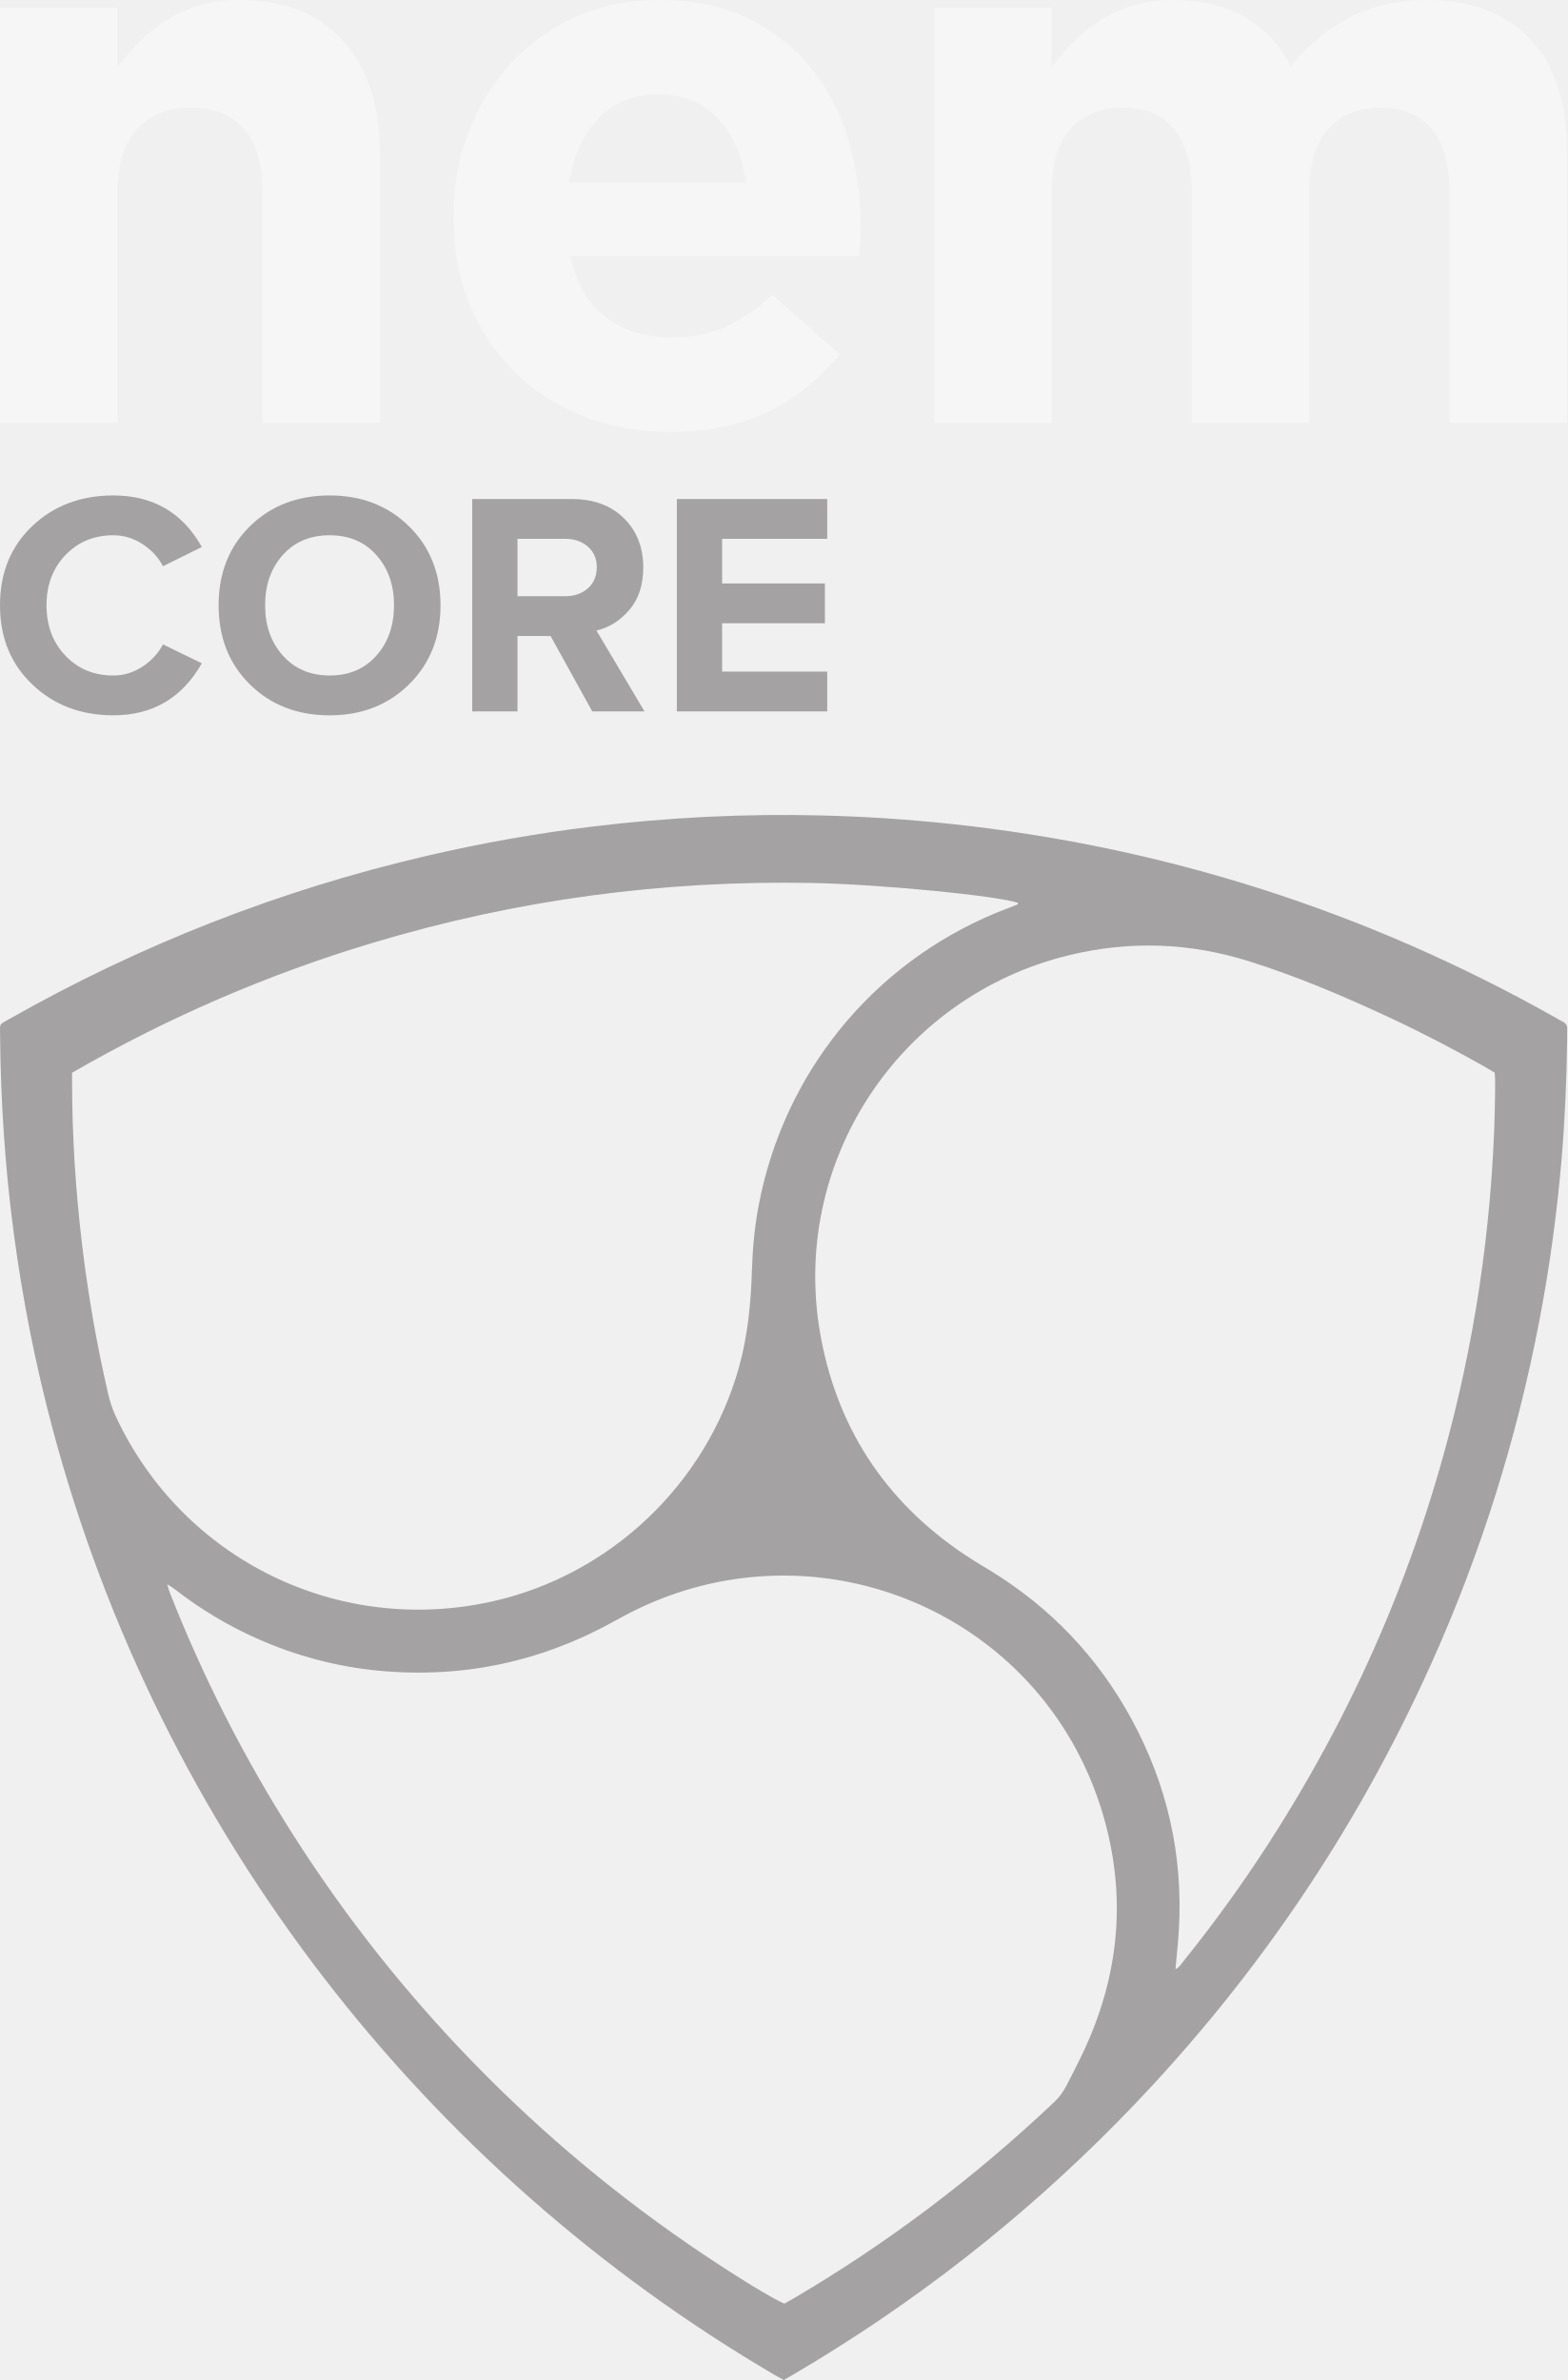
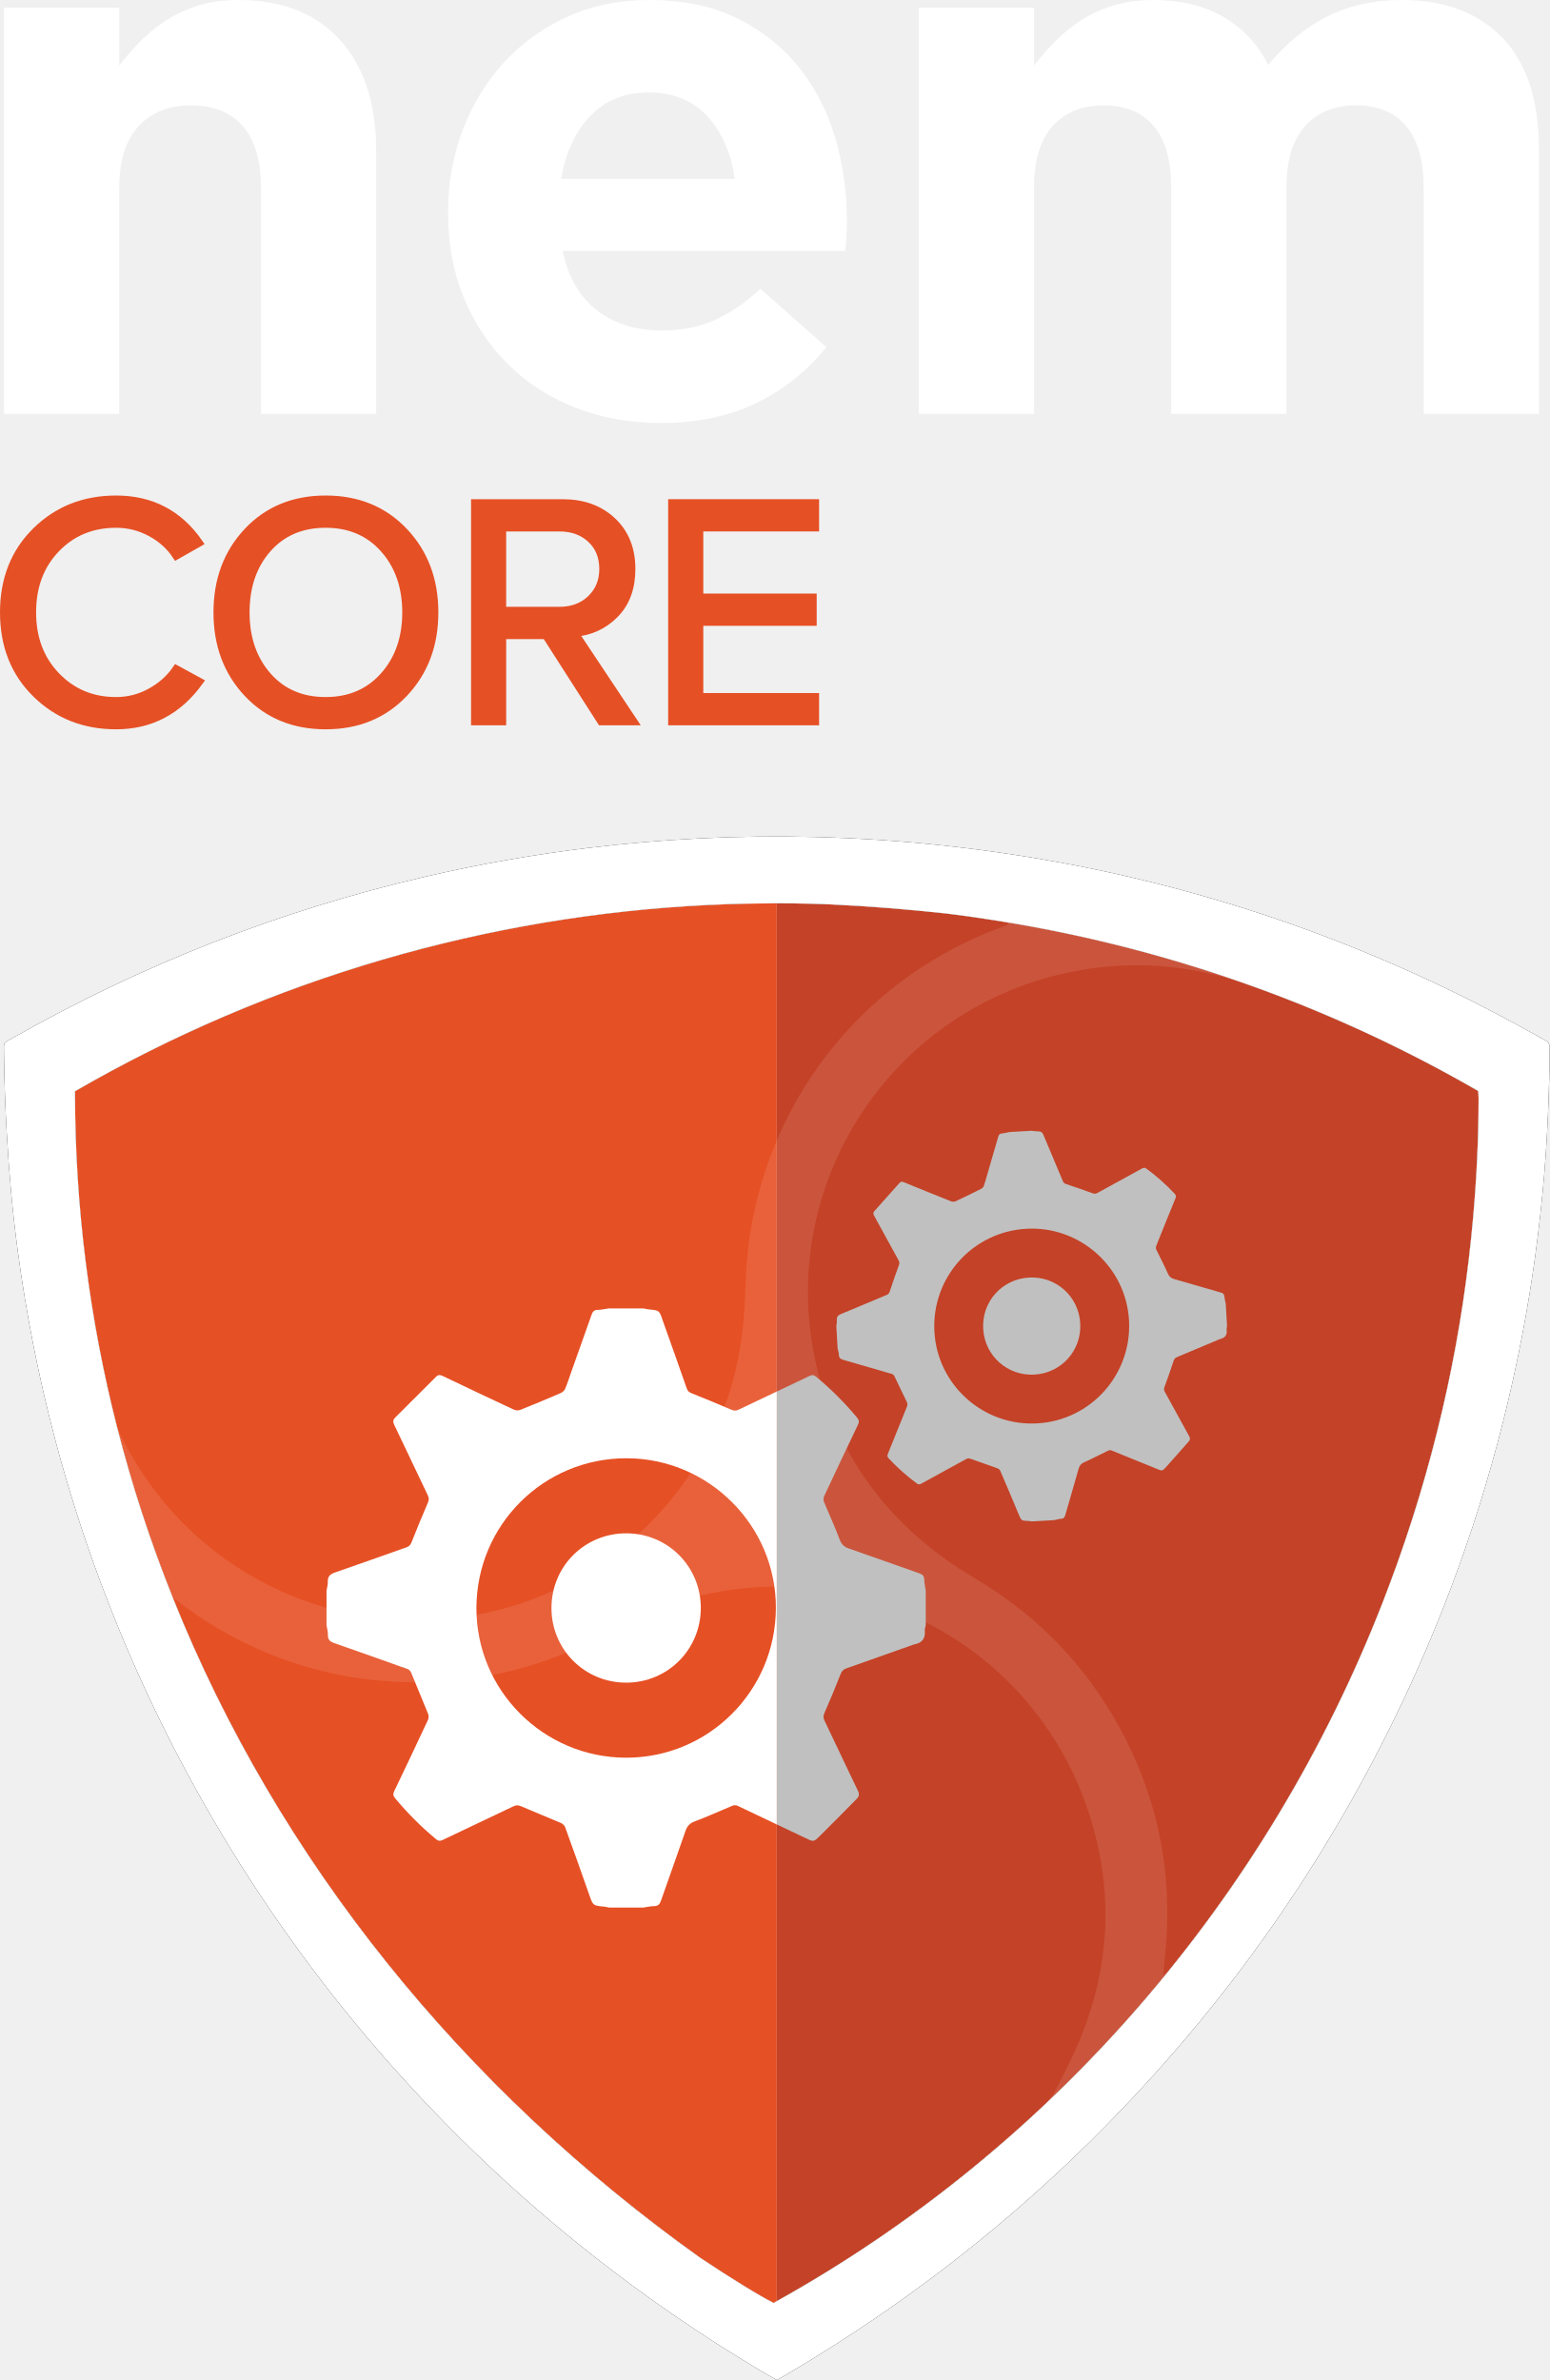
- <svg xmlns="http://www.w3.org/2000/svg" version="1.1" id="Layer_1" x="0px" y="0px" width="196.858px" height="298.961px" viewBox="26.362 0.181 196.858 298.961" enable-background="new 26.362 0.181 196.858 298.961" xml:space="preserve">
+ <svg xmlns="http://www.w3.org/2000/svg" xmlns:xlink="http://www.w3.org/1999/xlink" version="1.1" id="Layer_1" x="0px" y="0px" width="194.128px" height="298.174px" viewBox="0 0 194.128 298.174" enable-background="new 0 0 194.128 298.174" xml:space="preserve">
  <g>
-     <g>
-       <path fill="#A4A2A2" d="M26.362,76.216c0-4.072,1.351-7.391,4.053-9.954s6.097-3.845,10.186-3.845    c4.987,0,8.691,2.158,11.113,6.473l-4.883,2.416c-0.586-1.126-1.445-2.056-2.578-2.789c-1.133-0.732-2.351-1.1-3.652-1.1    c-2.422,0-4.427,0.828-6.016,2.484c-1.589,1.656-2.383,3.762-2.383,6.314c0,2.552,0.791,4.661,2.373,6.324s3.59,2.494,6.025,2.494    c1.302,0,2.52-0.37,3.652-1.109c1.133-0.74,1.992-1.673,2.578-2.799l4.883,2.376c-2.474,4.355-6.179,6.532-11.113,6.532    c-4.076,0-7.468-1.29-10.176-3.87C27.716,83.584,26.362,80.269,26.362,76.216z" />
-       <path fill="#A4A2A2" d="M57.758,86.159c-2.624-2.583-3.936-5.897-3.936-9.943s1.312-7.356,3.936-9.934    c2.624-2.577,5.96-3.865,10.01-3.865c4.023,0,7.35,1.295,9.98,3.885c2.63,2.59,3.945,5.896,3.945,9.914    c0,4.019-1.315,7.327-3.945,9.924c-2.63,2.597-5.957,3.895-9.98,3.895C63.718,90.034,60.382,88.743,57.758,86.159z M61.88,69.901    c-1.478,1.656-2.217,3.762-2.217,6.314c0,2.552,0.745,4.661,2.236,6.324c1.491,1.663,3.45,2.494,5.879,2.494    c2.428,0,4.381-0.831,5.859-2.494s2.217-3.771,2.217-6.324c0-2.553-0.739-4.658-2.217-6.314c-1.478-1.656-3.435-2.484-5.869-2.484    C65.32,67.417,63.357,68.245,61.88,69.901z" />
-       <path fill="#A4A2A2" d="M85.678,89.546v-26.68h12.48c2.747,0,4.935,0.801,6.562,2.402c1.627,1.602,2.441,3.665,2.441,6.191    c0,2.188-0.58,3.962-1.738,5.322c-1.159,1.36-2.539,2.229-4.141,2.607l6.035,10.156h-6.562l-5.234-9.473h-4.16v9.473h-5.683    V89.546z M91.362,75.073h5.996c1.146,0,2.093-0.329,2.842-0.986c0.749-0.657,1.123-1.546,1.123-2.666    c0-1.067-0.375-1.927-1.123-2.578c-0.749-0.651-1.696-0.977-2.842-0.977h-5.996V75.073z" />
-       <path fill="#A4A2A2" d="M111.382,89.546v-26.68h18.888v5h-13.204v5.605h12.911v5h-12.911v6.074h13.204v5L111.382,89.546    L111.382,89.546z" />
+     <path d="M193.576,130.346c-0.345-0.169-0.67-0.379-1.007-0.568c-23.245-13.076-48.122-21.049-74.648-23.877   c-5.292-0.564-10.597-0.907-15.913-1.04c-9.492-0.239-18.955,0.231-28.38,1.378c-6.849,0.833-13.636,2.036-20.359,3.599   c-18.212,4.233-35.437,10.983-51.693,20.212c-1.216,0.688-1.087,0.458-1.076,1.878c0.03,3.359,0.158,6.712,0.349,10.06   c0.276,4.879,0.708,9.748,1.358,14.602c1.085,8.107,2.666,16.115,4.772,24.016c12.51,46.932,42.153,86.576,81.581,112.211   c0.111,0.073,0.221,0.148,0.333,0.222c2.425,1.569,4.88,3.09,7.376,4.552c0.329,0.193,0.669,0.366,1.07,0.585   c0.588-0.343,1.089-0.629,1.585-0.922c1.932-1.142,3.836-2.317,5.721-3.519c12.308-7.844,23.61-16.979,33.894-27.416   c16.423-16.673,29.426-35.688,38.973-57.059c6.014-13.459,10.384-27.439,13.165-41.914c1.296-6.742,2.211-13.535,2.785-20.375   c0.139-1.654,0.244-3.309,0.335-4.966c0.172-3.113,0.275-6.23,0.32-9.35c0.008-0.463-0.011-0.926,0.011-1.388   C194.146,130.826,193.969,130.539,193.576,130.346 M184.546,152.428c-0.634,7.226-1.715,14.381-3.245,21.471   c-1.602,7.413-3.664,14.636-6.165,21.675c-0.072,0.196-0.14,0.396-0.21,0.591c-0.271,0.755-0.552,1.506-0.834,2.257   c-0.248,0.662-0.493,1.326-0.748,1.985c-0.016,0.038-0.03,0.076-0.045,0.114c-14.595,37.617-41.711,68.696-76.083,87.819   c-0.099,0.059-0.193,0.12-0.291,0.18c-0.007-0.004-0.016-0.009-0.021-0.012c-1.665-0.821-5.318-3.065-9.159-5.628   c-29.799-21.259-52.922-49.817-66.093-82.712c-2.789-6.961-5.137-14.114-7-21.436c-3.438-13.498-5.255-27.562-5.255-42.014   c24.544-14.201,51.769-21.984,79.253-23.334c0.161-0.008,0.325-0.015,0.487-0.022c1.128-0.053,2.255-0.092,3.384-0.122   c0.288-0.008,0.573-0.018,0.861-0.024c1.189-0.026,2.377-0.04,3.566-0.043c0.14,0,0.279-0.003,0.419-0.003   c1.382,0,2.765,0.017,4.146,0.049c0.009,0,0.019,0,0.026,0c0.82,0.021,1.639,0.058,2.458,0.088   c4.601,0.205,10.044,0.647,14.438,1.13c2.311,0.279,4.615,0.614,6.917,0.983c11.062,1.78,21.983,4.622,32.609,8.522   c9.339,3.429,18.446,7.678,27.212,12.746c0.019,0.32,0.05,0.641,0.05,0.963C185.22,142.588,184.978,147.512,184.546,152.428" />
+     <path fill="#E65025" d="M96.947,113.174c-1.189,0.002-2.377,0.016-3.566,0.043c-0.288,0.005-0.573,0.016-0.861,0.024   c-1.128,0.031-2.257,0.069-3.384,0.121c-0.163,0.008-0.325,0.016-0.487,0.023c-27.485,1.349-54.709,9.134-79.254,23.334   c0,14.452,1.819,28.516,5.256,42.015c1.865,7.321,4.212,14.474,7,21.435c13.172,32.895,36.296,61.453,66.093,82.712   c3.842,2.562,7.495,4.807,9.16,5.629c0.006,0.002,0.015,0.007,0.021,0.011c0.099-0.06,0.193-0.121,0.291-0.18   c0.032-0.018,0.062-0.036,0.092-0.053V113.171C97.188,113.172,97.068,113.174,96.947,113.174" />
+     <path fill="#C44227" d="M185.171,136.689c-8.765-5.067-17.872-9.316-27.212-12.746c-10.624-3.9-21.547-6.742-32.609-8.522   c-2.301-0.369-4.605-0.704-6.914-0.983c-4.396-0.482-9.839-0.925-14.439-1.13c-0.819-0.03-1.638-0.068-2.458-0.088   c-0.009,0-0.018,0-0.026,0c-1.382-0.032-2.764-0.049-4.147-0.049c-0.018,0-0.038,0-0.056,0v175.115   c34.328-19.126,61.407-50.182,75.989-87.766c0.017-0.038,0.031-0.076,0.046-0.114c0.255-0.659,0.5-1.323,0.747-1.985   c0.283-0.751,0.563-1.502,0.835-2.257c0.07-0.195,0.138-0.395,0.208-0.591c2.502-7.039,4.565-14.262,6.167-21.675   c1.531-7.09,2.609-14.245,3.245-21.471c0.433-4.916,0.673-9.84,0.676-14.775C185.222,137.33,185.19,137.01,185.171,136.689" />
+     <g opacity="0.1">
+       <g>
+         <defs>
+           <rect id="SVGID_1_" x="0.491" y="104.8" width="193.638" height="193.374" />
+         </defs>
+         <clipPath id="SVGID_2_">
+           <use xlink:href="#SVGID_1_" overflow="visible" />
+         </clipPath>
+         <path clip-path="url(#SVGID_2_)" fill="#FFFFFF" d="M97.338,298.174c-0.4-0.219-0.741-0.392-1.071-0.585     c-43.264-25.336-75.976-67.04-89.288-116.983c-2.107-7.901-3.688-15.909-4.772-24.017c-1.095-8.185-1.637-16.406-1.708-24.662     c-0.012-1.419-0.14-1.188,1.075-1.878c16.257-9.229,33.482-15.979,51.694-20.211c6.724-1.562,13.51-2.766,20.36-3.6     c9.424-1.145,18.888-1.616,28.379-1.378c5.316,0.134,10.621,0.476,15.913,1.041c26.525,2.828,51.403,10.8,74.649,23.878     c0.336,0.188,0.661,0.398,1.006,0.567c0.394,0.193,0.571,0.48,0.55,0.92c-0.021,0.461-0.002,0.923-0.01,1.387     c-0.068,4.779-0.258,9.553-0.656,14.316c-0.572,6.841-1.489,13.634-2.784,20.375c-2.782,14.476-7.151,28.456-13.166,41.915     c-9.546,21.37-22.549,40.386-38.973,57.059c-11.856,12.036-25.064,22.344-39.613,30.935     C98.426,297.545,97.926,297.831,97.338,298.174 M9.396,136.65c0,0.455,0,0.8,0,1.146c0.005,6.788,0.448,13.551,1.259,20.29     c0.732,6.086,1.79,12.116,3.161,18.091c0.241,1.054,0.567,2.061,1.031,3.047c8.295,17.654,27.515,27.042,46.574,22.728     c14.533-3.289,26.306-14.489,30.35-28.825c1.118-3.964,1.499-8.017,1.625-12.106c0.083-2.7,0.335-5.38,0.843-8.034     c3.1-16.241,13.962-29.659,29.173-36.025c0.853-0.356,1.723-0.671,2.581-1.013c0.12-0.049,0.317-0.064,0.259-0.288     c-2.389-0.852-16.745-2.283-25.354-2.454c-18.474-0.364-36.577,2.063-54.281,7.37C33.614,124.473,21.234,129.817,9.396,136.65      M145.722,247.413c0.508-0.24,0.706-0.631,0.961-0.947c3.725-4.624,7.205-9.429,10.431-14.415     c11.593-17.916,19.681-37.29,24.188-58.152c1.531-7.09,2.609-14.245,3.245-21.471c0.433-4.916,0.673-9.84,0.676-14.775     c0-0.341-0.034-0.68-0.054-1.018c-0.479-0.282-0.903-0.543-1.338-0.788c-3.794-2.14-7.654-4.151-11.602-5.992     c-5.692-2.656-11.465-5.113-17.465-6.995c-7.305-2.291-14.684-2.544-22.128-0.75c-21.188,5.109-34.729,25.849-30.718,47.264     c2.225,11.875,8.594,21.033,18.81,27.502c0.684,0.432,1.384,0.84,2.071,1.263c7.466,4.567,13.314,10.685,17.491,18.369     c4.396,8.08,6.372,16.728,5.863,25.922C146.064,244.042,145.877,245.649,145.722,247.413 M97.403,288.738     c0.379-0.214,0.815-0.452,1.243-0.704c11.645-6.849,22.336-14.961,32.144-24.245c0.626-0.592,1.109-1.277,1.497-2.037     c0.627-1.235,1.269-2.467,1.869-3.717c4.641-9.646,5.635-19.641,2.556-29.914c-5.984-19.973-25.241-31.434-44.524-29.024     c-5.509,0.688-10.665,2.442-15.473,5.144c-9.189,5.163-18.989,7.288-29.473,6.286c-5.145-0.491-10.075-1.806-14.805-3.882     c-3.724-1.635-7.182-3.714-10.392-6.21c-0.224-0.174-0.476-0.312-0.892-0.581c0.138,0.458,0.194,0.712,0.288,0.952     c4.119,10.507,9.222,20.516,15.286,30.033c6.546,10.275,14.082,19.766,22.598,28.479c8.515,8.712,17.833,16.46,27.949,23.249     C91.724,285.552,96.035,288.185,97.403,288.738" />
+       </g>
    </g>
-     <g>
-       <g>
-         <path fill="#F6F6F6" d="M26.362,1.154H41.14v7.449c0.842-1.109,1.766-2.171,2.771-3.183c1.004-1.011,2.122-1.908,3.354-2.692     c1.23-0.784,2.592-1.403,4.083-1.861c1.49-0.457,3.175-0.686,5.056-0.686c5.638,0,9.997,1.718,13.076,5.153     c3.078,3.436,4.618,8.167,4.618,14.194v33.736H59.321V24.267c0-3.491-0.778-6.127-2.333-7.904     c-1.556-1.778-3.76-2.668-6.611-2.668c-2.852,0-5.104,0.89-6.757,2.668c-1.652,1.777-2.479,4.413-2.479,7.904v28.998H26.362     V1.154z" />
-         <path fill="#F6F6F6" d="M110.542,54.431c-3.888,0-7.503-0.649-10.84-1.944c-3.339-1.296-6.222-3.143-8.653-5.542     c-2.431-2.397-4.327-5.233-5.688-8.507C84,35.166,83.32,31.52,83.32,27.501v-0.194c0-3.694,0.632-7.194,1.896-10.499     c1.264-3.306,3.029-6.189,5.299-8.653c2.268-2.463,4.974-4.407,8.118-5.833c3.143-1.425,6.626-2.139,10.451-2.139     c4.342,0,8.101,0.778,11.277,2.333c3.175,1.556,5.817,3.646,7.924,6.271c2.105,2.625,3.66,5.639,4.667,9.041     c1.004,3.403,1.507,6.952,1.507,10.646c0,0.583-0.018,1.2-0.049,1.847c-0.034,0.649-0.082,1.329-0.146,2.042H98     c0.712,3.37,2.187,5.915,4.423,7.632c2.236,1.718,5.007,2.576,8.313,2.576c2.462,0,4.667-0.42,6.611-1.264     c1.945-0.842,3.953-2.203,6.028-4.083l8.458,7.486c-2.464,3.047-5.444,5.429-8.944,7.146     C119.389,53.572,115.272,54.431,110.542,54.431z M120.07,23.126c-0.454-3.305-1.621-5.979-3.5-8.021     c-1.881-2.042-4.375-3.063-7.486-3.063s-5.624,1.006-7.535,3.014c-1.912,2.01-3.16,4.7-3.743,8.069L120.07,23.126L120.07,23.126z     " />
-         <path fill="#F6F6F6" d="M143.68,1.154h14.778v7.449c0.842-1.109,1.767-2.171,2.771-3.183c1.004-1.011,2.123-1.908,3.354-2.692     c1.229-0.784,2.608-1.403,4.132-1.861c1.521-0.457,3.225-0.686,5.104-0.686c3.436,0,6.4,0.718,8.896,2.154     c2.495,1.437,4.424,3.492,5.785,6.169c2.268-2.74,4.796-4.814,7.583-6.217c2.787-1.403,5.963-2.105,9.528-2.105     c5.508,0,9.818,1.621,12.93,4.861c3.111,3.242,4.667,8.006,4.667,14.292v33.93H208.43V24.267c0-3.491-0.746-6.127-2.236-7.904     c-1.491-1.778-3.631-2.668-6.416-2.668c-2.788,0-4.976,0.89-6.563,2.668c-1.589,1.777-2.382,4.413-2.382,7.904v28.998h-14.777     V24.267c0-3.491-0.746-6.127-2.236-7.904c-1.491-1.778-3.631-2.668-6.416-2.668c-2.788,0-4.976,0.89-6.563,2.668     c-1.589,1.777-2.382,4.413-2.382,7.904v28.998H143.68V1.154z" />
-       </g>
-       <path fill="#A4A2A2" d="M124.819,299.143c-0.407-0.223-0.753-0.399-1.087-0.595c-43.983-25.757-77.239-68.153-90.774-118.93    c-2.141-8.033-3.748-16.173-4.851-24.414c-1.113-8.322-1.663-16.68-1.735-25.072c-0.012-1.443-0.142-1.209,1.093-1.91    c16.527-9.382,34.039-16.245,52.553-20.547c6.835-1.588,13.734-2.812,20.698-3.659c9.582-1.165,19.201-1.644,28.851-1.402    c5.406,0.136,10.8,0.484,16.179,1.057c26.967,2.875,52.257,10.981,75.89,24.275c0.342,0.192,0.672,0.405,1.023,0.577    c0.4,0.196,0.58,0.487,0.56,0.934c-0.022,0.469-0.003,0.94-0.01,1.41c-0.071,4.859-0.263,9.712-0.668,14.555    c-0.582,6.953-1.515,13.861-2.831,20.713c-2.828,14.717-7.27,28.93-13.383,42.612c-9.706,21.726-22.926,41.058-39.622,58.008    c-12.054,12.236-25.481,22.716-40.272,31.448C125.926,298.503,125.417,298.794,124.819,299.143z M35.415,134.933    c0,0.462,0,0.813,0,1.163c0.005,6.902,0.456,13.778,1.281,20.628c0.745,6.186,1.819,12.316,3.213,18.391    c0.246,1.072,0.578,2.095,1.049,3.098c8.433,17.948,27.973,27.492,47.349,23.105c14.775-3.344,26.743-14.73,30.854-29.305    c1.137-4.029,1.524-8.148,1.652-12.307c0.084-2.746,0.342-5.471,0.858-8.17c3.152-16.51,14.195-30.152,29.659-36.623    c0.865-0.363,1.751-0.682,2.623-1.031c0.124-0.049,0.322-0.065,0.263-0.291c-2.429-0.866-17.024-2.322-25.776-2.494    c-18.781-0.37-37.186,2.098-55.185,7.493C60.036,122.553,47.45,127.985,35.415,134.933z M174.009,247.537    c0.517-0.243,0.718-0.641,0.978-0.961c3.787-4.703,7.324-9.586,10.604-14.655c11.784-18.214,20.007-37.91,24.589-59.121    c1.557-7.207,2.654-14.481,3.299-21.825c0.439-4.999,0.685-10.004,0.688-15.022c0-0.346-0.035-0.692-0.055-1.035    c-0.486-0.287-0.92-0.551-1.361-0.801c-3.855-2.176-7.779-4.22-11.793-6.092c-5.786-2.7-11.655-5.198-17.756-7.111    c-7.426-2.328-14.928-2.587-22.496-0.762c-21.541,5.194-35.307,26.278-31.229,48.049c2.26,12.071,8.736,21.384,19.123,27.959    c0.694,0.44,1.404,0.854,2.106,1.284c7.588,4.644,13.534,10.861,17.782,18.674c4.467,8.216,6.476,17.007,5.959,26.354    C174.357,244.109,174.167,245.743,174.009,247.537z M124.887,289.55c0.385-0.218,0.828-0.46,1.261-0.716    c11.838-6.962,22.707-15.209,32.679-24.648c0.636-0.602,1.128-1.299,1.521-2.072c0.639-1.256,1.291-2.508,1.901-3.778    c4.718-9.806,5.729-19.967,2.599-30.411c-6.084-20.305-25.662-31.957-45.265-29.507c-5.601,0.7-10.843,2.483-15.73,5.229    c-9.342,5.248-19.304,7.41-29.964,6.391c-5.23-0.5-10.242-1.836-15.05-3.947c-3.786-1.662-7.302-3.775-10.565-6.312    c-0.227-0.176-0.483-0.316-0.906-0.59c0.14,0.465,0.198,0.724,0.293,0.967c4.187,10.683,9.374,20.857,15.539,30.533    c6.655,10.445,14.316,20.095,22.973,28.951c8.657,8.857,18.13,16.734,28.414,23.635    C119.111,286.311,123.495,288.986,124.887,289.55z" />
-     </g>
+     <path fill="#FFFFFF" d="M193.576,130.346c-0.345-0.169-0.67-0.379-1.007-0.568c-23.245-13.076-48.122-21.049-74.648-23.877   c-5.292-0.564-10.597-0.907-15.913-1.04c-9.492-0.239-18.955,0.231-28.38,1.378c-6.849,0.833-13.636,2.036-20.359,3.599   c-18.212,4.233-35.437,10.983-51.693,20.212c-1.216,0.688-1.087,0.458-1.076,1.878c0.03,3.359,0.158,6.712,0.349,10.06   c0.276,4.879,0.708,9.748,1.358,14.602c1.085,8.107,2.666,16.115,4.772,24.016c12.51,46.932,42.153,86.576,81.581,112.211   c0.111,0.073,0.221,0.148,0.333,0.222c2.425,1.569,4.88,3.09,7.376,4.552c0.329,0.193,0.669,0.366,1.07,0.585   c0.588-0.343,1.089-0.629,1.585-0.922c1.932-1.142,3.836-2.317,5.721-3.519c12.308-7.844,23.61-16.979,33.894-27.416   c16.423-16.673,29.426-35.688,38.973-57.059c6.014-13.459,10.384-27.439,13.165-41.914c1.296-6.742,2.211-13.535,2.785-20.375   c0.139-1.654,0.244-3.309,0.335-4.966c0.172-3.113,0.275-6.23,0.32-9.35c0.008-0.463-0.011-0.926,0.011-1.388   C194.146,130.826,193.969,130.539,193.576,130.346 M184.546,152.428c-0.634,7.226-1.715,14.381-3.245,21.471   c-1.602,7.413-3.664,14.636-6.165,21.675c-0.072,0.196-0.14,0.396-0.21,0.591c-0.271,0.755-0.552,1.506-0.834,2.257   c-0.248,0.662-0.493,1.326-0.748,1.985c-0.016,0.038-0.03,0.076-0.045,0.114c-14.595,37.617-41.711,68.696-76.083,87.819   c-0.099,0.059-0.193,0.12-0.291,0.18c-0.007-0.004-0.016-0.009-0.021-0.012c-1.665-0.821-5.318-3.065-9.159-5.628   c-29.799-21.259-52.922-49.817-66.093-82.712c-2.789-6.961-5.137-14.114-7-21.436c-3.438-13.498-5.255-27.562-5.255-42.014   c24.544-14.201,51.769-21.984,79.253-23.334c0.161-0.008,0.325-0.015,0.487-0.022c1.128-0.053,2.255-0.092,3.384-0.122   c0.288-0.008,0.573-0.018,0.861-0.024c1.189-0.026,2.377-0.04,3.566-0.043c0.14,0,0.279-0.003,0.419-0.003   c1.382,0,2.765,0.017,4.146,0.049c0.009,0,0.019,0,0.026,0c0.82,0.021,1.639,0.058,2.458,0.088   c4.601,0.205,10.044,0.647,14.438,1.13c2.311,0.279,4.615,0.614,6.917,0.983c11.062,1.78,21.983,4.622,32.609,8.522   c9.339,3.429,18.446,7.678,27.212,12.746c0.019,0.32,0.05,0.641,0.05,0.963C185.22,142.588,184.978,147.512,184.546,152.428" />
+     <path fill="#C0C0C0" d="M115.191,197.121c-2.957-1.031-5.902-2.1-8.86-3.122c-0.592-0.205-0.914-0.507-1.143-1.121   c-0.598-1.604-1.325-3.158-1.974-4.745c-0.082-0.2-0.056-0.507,0.038-0.709c1.394-2.981,2.801-5.957,4.226-8.923   c0.175-0.363,0.141-0.595-0.114-0.902c-1.55-1.861-3.256-3.561-5.116-5.11c-0.294-0.241-0.511-0.26-0.849-0.099   c-1.361,0.652-2.725,1.299-4.09,1.946v54.236c1.196,0.568,2.397,1.129,3.591,1.705c0.975,0.468,1,0.523,1.751-0.211   c1.579-1.547,3.117-3.139,4.677-4.705c0.304-0.306,0.35-0.587,0.148-1.001c-1.412-2.928-2.789-5.874-4.193-8.805   c-0.163-0.339-0.156-0.592-0.003-0.944c0.703-1.604,1.379-3.224,2.015-4.857c0.154-0.396,0.356-0.606,0.746-0.741   c2.77-0.97,5.531-1.955,8.295-2.935c0.056-0.021,0.111-0.047,0.17-0.059c0.962-0.168,1.44-0.702,1.346-1.714   c-0.021-0.225,0.075-0.462,0.117-0.695v-4.315c-0.066-0.469-0.171-0.937-0.188-1.408   C115.765,197.459,115.587,197.26,115.191,197.121" />
+     <path fill="#FFFFFF" d="M92.537,176.604c-0.369,0.178-0.632,0.139-0.996-0.021c-1.607-0.701-3.232-1.362-4.86-2.011   c-0.32-0.126-0.524-0.26-0.645-0.607c-0.97-2.788-1.964-5.568-2.951-8.351c-0.02-0.056-0.043-0.111-0.062-0.168   c-0.423-1.284-0.423-1.281-1.787-1.404c-0.216-0.021-0.428-0.08-0.642-0.121h-4.316c-0.472,0.066-0.943,0.176-1.416,0.186   c-0.447,0.009-0.623,0.232-0.754,0.606c-0.86,2.445-1.732,4.888-2.601,7.33c-0.234,0.658-0.443,1.327-0.719,1.967   c-0.095,0.216-0.331,0.423-0.553,0.519c-1.683,0.727-3.372,1.436-5.074,2.112c-0.233,0.094-0.584,0.06-0.819-0.051   c-2.964-1.381-5.919-2.783-8.869-4.197c-0.332-0.158-0.575-0.183-0.85,0.093c-1.699,1.709-3.407,3.409-5.115,5.108   c-0.276,0.274-0.306,0.53-0.127,0.902c1.419,2.946,2.805,5.907,4.219,8.858c0.165,0.341,0.142,0.591-0.01,0.94   c-0.709,1.624-1.378,3.268-2.031,4.914c-0.129,0.325-0.279,0.518-0.618,0.638c-2.993,1.047-5.975,2.131-8.974,3.159   c-0.619,0.213-0.93,0.498-0.903,1.174c0.014,0.368-0.102,0.742-0.16,1.115v4.315c0.063,0.412,0.189,0.826,0.175,1.235   c-0.023,0.596,0.283,0.832,0.784,1.006c2.392,0.83,4.778,1.683,7.165,2.527c0.639,0.227,1.27,0.478,1.917,0.678   c0.346,0.105,0.489,0.312,0.618,0.635c0.674,1.683,1.395,3.346,2.067,5.029c0.087,0.219,0.081,0.548-0.02,0.762   c-1.391,2.982-2.8,5.956-4.224,8.922c-0.174,0.364-0.134,0.596,0.121,0.902c1.549,1.861,3.251,3.563,5.115,5.11   c0.293,0.245,0.519,0.252,0.852,0.091c2.95-1.412,5.91-2.802,8.859-4.214c0.34-0.163,0.593-0.151,0.944,0.002   c1.643,0.716,3.311,1.374,4.959,2.079c0.222,0.096,0.473,0.306,0.552,0.52c1.023,2.812,2.029,5.63,3.015,8.455   c0.483,1.385,0.46,1.39,1.893,1.521c0.196,0.018,0.387,0.075,0.582,0.114h4.316c0.453-0.063,0.904-0.175,1.357-0.18   c0.486-0.006,0.691-0.227,0.843-0.661c1.017-2.919,2.074-5.825,3.076-8.749c0.218-0.639,0.546-0.979,1.197-1.218   c1.588-0.587,3.125-1.305,4.69-1.951c0.175-0.07,0.438-0.084,0.605-0.006c1.652,0.777,3.298,1.566,4.946,2.352v-54.236   C95.716,175.09,94.124,175.842,92.537,176.604 M78.428,220.21c-10.354-0.015-18.767-8.434-18.746-18.755   c0.022-10.403,8.408-18.772,18.799-18.76c10.332,0.013,18.756,8.463,18.716,18.781C97.158,211.848,88.766,220.224,78.428,220.21" />
+     <path fill="#FFFFFF" d="M78.461,192.098c-5.209-0.009-9.364,4.124-9.378,9.332c-0.014,5.199,4.132,9.367,9.333,9.378   c5.208,0.009,9.36-4.126,9.375-9.334C87.806,196.267,83.665,192.106,78.461,192.098" />
+     <path fill="#C0C0C0" d="M153.713,166.13c-0.054-0.935-0.106-1.87-0.161-2.805c-0.061-0.303-0.146-0.603-0.176-0.908   c-0.026-0.278-0.148-0.399-0.411-0.477c-1.961-0.559-3.914-1.141-5.875-1.695c-0.392-0.11-0.614-0.295-0.785-0.685   c-0.448-1.021-0.979-2.004-1.46-3.012c-0.061-0.127-0.056-0.326-0.003-0.461c0.795-1.991,1.597-3.977,2.412-5.957   c0.099-0.242,0.069-0.393-0.109-0.582c-1.076-1.151-2.248-2.192-3.516-3.128c-0.198-0.147-0.341-0.151-0.555-0.034   c-1.864,1.029-3.738,2.041-5.602,3.073c-0.232,0.129-0.404,0.113-0.647,0.022c-1.07-0.396-2.151-0.764-3.234-1.124   c-0.213-0.07-0.35-0.15-0.441-0.371c-0.735-1.775-1.485-3.545-2.231-5.315c-0.015-0.036-0.031-0.071-0.047-0.107   c-0.322-0.819-0.322-0.816-1.213-0.846c-0.142-0.004-0.282-0.034-0.422-0.053c-0.935,0.053-1.87,0.108-2.805,0.162   c-0.306,0.06-0.605,0.149-0.913,0.172c-0.29,0.022-0.396,0.175-0.469,0.423c-0.466,1.623-0.941,3.242-1.415,4.862   c-0.127,0.436-0.237,0.878-0.394,1.305c-0.053,0.143-0.199,0.287-0.339,0.357c-1.066,0.535-2.139,1.059-3.219,1.564   c-0.147,0.068-0.378,0.06-0.534-0.003c-1.977-0.786-3.95-1.587-5.921-2.395c-0.222-0.09-0.38-0.098-0.548,0.093   c-1.041,1.174-2.086,2.343-3.133,3.51c-0.169,0.189-0.178,0.356-0.048,0.592c1.031,1.86,2.044,3.734,3.073,5.598   c0.121,0.216,0.116,0.38,0.029,0.612c-0.401,1.083-0.773,2.175-1.135,3.271c-0.072,0.216-0.163,0.347-0.378,0.437   c-1.906,0.793-3.804,1.609-5.713,2.39c-0.395,0.161-0.588,0.359-0.545,0.796c0.024,0.24-0.038,0.487-0.062,0.731   c0.055,0.935,0.109,1.87,0.163,2.806c0.057,0.264,0.154,0.529,0.159,0.796c0.007,0.388,0.215,0.528,0.547,0.623   c1.586,0.451,3.168,0.914,4.751,1.374c0.424,0.124,0.844,0.263,1.271,0.367c0.229,0.058,0.33,0.187,0.427,0.391   c0.5,1.069,1.031,2.123,1.532,3.19c0.064,0.139,0.071,0.354,0.015,0.496c-0.792,1.99-1.595,3.976-2.409,5.957   c-0.099,0.243-0.065,0.392,0.112,0.58c1.076,1.151,2.246,2.194,3.515,3.13c0.199,0.147,0.347,0.144,0.557,0.026   c1.865-1.027,3.736-2.041,5.6-3.07c0.214-0.119,0.38-0.12,0.614-0.034c1.093,0.404,2.203,0.769,3.301,1.166   c0.146,0.052,0.317,0.18,0.377,0.316c0.771,1.788,1.53,3.582,2.276,5.38c0.367,0.881,0.352,0.887,1.287,0.919   c0.129,0.004,0.256,0.035,0.383,0.053c0.935-0.055,1.87-0.109,2.805-0.162c0.292-0.06,0.581-0.147,0.875-0.167   c0.315-0.022,0.441-0.175,0.522-0.463c0.553-1.935,1.129-3.863,1.672-5.802c0.117-0.423,0.316-0.654,0.731-0.835   c1.011-0.439,1.981-0.965,2.976-1.443c0.11-0.053,0.28-0.071,0.394-0.026c1.902,0.764,3.804,1.534,5.7,2.314   c0.65,0.268,0.668,0.303,1.13-0.203c0.968-1.064,1.906-2.154,2.861-3.231c0.187-0.21,0.206-0.395,0.06-0.657   c-1.027-1.849-2.031-3.712-3.056-5.563c-0.118-0.215-0.123-0.379-0.037-0.613c0.398-1.069,0.774-2.147,1.127-3.233   c0.085-0.263,0.209-0.406,0.458-0.51c1.762-0.733,3.519-1.477,5.279-2.217c0.036-0.015,0.07-0.035,0.108-0.043   c0.618-0.146,0.909-0.513,0.81-1.166C153.642,166.439,153.696,166.282,153.713,166.13 M129.941,178.325   c-6.729,0.379-12.512-4.775-12.886-11.484c-0.375-6.762,4.761-12.514,11.513-12.896c6.715-0.381,12.506,4.795,12.868,11.501   C141.8,172.188,136.659,177.947,129.941,178.325" />
+     <path fill="#C0C0C0" d="M128.907,160.056c-3.385,0.188-5.929,3.03-5.743,6.416c0.186,3.379,3.038,5.932,6.418,5.743   c3.383-0.189,5.928-3.032,5.741-6.417C135.136,162.415,132.29,159.866,128.907,160.056" />
+     <path fill="#FFFFFF" d="M0.5,0.951h14.437v7.276c0.821-1.084,1.724-2.12,2.705-3.109c0.981-0.988,2.072-1.863,3.277-2.629   c1.201-0.765,2.531-1.371,3.989-1.818C26.363,0.224,28.008,0,29.845,0c5.507,0,9.764,1.678,12.772,5.034   c3.005,3.356,4.511,7.978,4.511,13.864v32.954H32.694V23.526c0-3.409-0.76-5.984-2.279-7.719c-1.52-1.737-3.673-2.606-6.459-2.606   s-4.985,0.869-6.599,2.606c-1.614,1.735-2.421,4.31-2.421,7.719v28.326H0.5V0.951z" />
+     <path fill="#FFFFFF" d="M82.726,52.991c-3.798,0-7.328-0.634-10.587-1.9c-3.262-1.265-6.079-3.07-8.452-5.413   c-2.375-2.341-4.226-5.111-5.556-8.31c-1.33-3.195-1.995-6.756-1.995-10.683v-0.189c0-3.609,0.618-7.027,1.852-10.256   c1.235-3.229,2.959-6.045,5.176-8.452c2.216-2.405,4.859-4.304,7.93-5.697C74.164,0.698,77.565,0,81.303,0   c4.24,0,7.912,0.76,11.016,2.279C95.419,3.8,98,5.841,100.059,8.405c2.056,2.564,3.575,5.508,4.558,8.832   c0.979,3.323,1.471,6.789,1.471,10.398c0,0.57-0.016,1.172-0.047,1.804c-0.033,0.634-0.08,1.299-0.142,1.995H70.477   c0.696,3.292,2.137,5.777,4.321,7.455c2.183,1.678,4.89,2.516,8.12,2.516c2.405,0,4.559-0.41,6.457-1.234   c1.899-0.821,3.86-2.152,5.888-3.989l8.262,7.312c-2.406,2.977-5.318,5.304-8.735,6.981C91.369,52.151,87.348,52.991,82.726,52.991    M92.034,22.412c-0.445-3.229-1.583-5.841-3.418-7.834c-1.837-1.995-4.274-2.993-7.312-2.993c-3.04,0-5.493,0.983-7.36,2.945   c-1.869,1.963-3.087,4.591-3.656,7.882H92.034z" />
+     <path fill="#FFFFFF" d="M115.097,0.951h14.436v7.276c0.821-1.084,1.724-2.12,2.705-3.109c0.981-0.988,2.073-1.863,3.277-2.629   c1.201-0.765,2.547-1.371,4.035-1.818C141.037,0.224,142.7,0,144.537,0c3.354,0,6.251,0.702,8.688,2.104   c2.438,1.403,4.321,3.411,5.65,6.026c2.216-2.677,4.685-4.702,7.408-6.073C169.003,0.687,172.107,0,175.589,0   c5.381,0,9.592,1.583,12.631,4.749c3.039,3.167,4.559,7.82,4.559,13.96v33.143h-14.435V23.526c0-3.409-0.729-5.984-2.185-7.719   c-1.457-1.737-3.547-2.606-6.268-2.606c-2.723,0-4.858,0.869-6.41,2.606c-1.552,1.735-2.327,4.31-2.327,7.719v28.326h-14.434   V23.526c0-3.409-0.729-5.984-2.185-7.719c-1.457-1.737-3.547-2.606-6.268-2.606c-2.723,0-4.86,0.869-6.41,2.606   c-1.552,1.735-2.326,4.31-2.326,7.719v28.326h-14.436V0.951z" />
+     <path fill="#E65025" d="M4.531,86.909C1.844,84.266,0.5,80.873,0.5,76.725c0-4.148,1.344-7.543,4.031-10.183   c2.689-2.641,6.026-3.961,10.015-3.961c4.399,0,7.854,1.807,10.362,5.42l-2.82,1.602c-0.788-1.2-1.859-2.164-3.212-2.891   c-1.354-0.728-2.797-1.091-4.33-1.091c-3.028,0-5.54,1.037-7.534,3.112c-1.995,2.073-2.99,4.738-2.99,7.992   c0,3.228,1.003,5.886,3.01,7.972c2.008,2.088,4.512,3.131,7.514,3.131c1.533,0,2.973-0.371,4.319-1.11   c1.347-0.741,2.421-1.697,3.223-2.871l2.86,1.56c-2.641,3.642-6.108,5.463-10.402,5.463C10.557,90.87,7.22,89.549,4.531,86.909" />
+     <path fill="none" stroke="#E65025" stroke-miterlimit="10" d="M4.531,86.909C1.844,84.266,0.5,80.873,0.5,76.725   c0-4.148,1.344-7.543,4.031-10.183c2.689-2.641,6.026-3.961,10.015-3.961c4.399,0,7.854,1.807,10.362,5.42l-2.82,1.602   c-0.788-1.2-1.859-2.164-3.212-2.891c-1.354-0.728-2.797-1.091-4.33-1.091c-3.028,0-5.54,1.037-7.534,3.112   c-1.995,2.073-2.99,4.738-2.99,7.992c0,3.228,1.003,5.886,3.01,7.972c2.008,2.088,4.512,3.131,7.514,3.131   c1.533,0,2.973-0.371,4.319-1.11c1.347-0.741,2.421-1.697,3.223-2.871l2.86,1.56c-2.641,3.642-6.108,5.463-10.402,5.463   C10.557,90.87,7.22,89.549,4.531,86.909z" />
+     <path fill="#E65025" d="M31.026,86.848c-2.522-2.681-3.783-6.055-3.783-10.123c0-4.068,1.261-7.442,3.783-10.124   c2.522-2.681,5.779-4.02,9.771-4.02c3.992,0,7.259,1.339,9.801,4.02c2.542,2.682,3.814,6.056,3.814,10.124   c0,4.067-1.272,7.441-3.814,10.123c-2.542,2.681-5.809,4.021-9.801,4.021C36.805,90.869,33.548,89.528,31.026,86.848    M30.764,76.725c0,3.227,0.915,5.885,2.744,7.972c1.829,2.088,4.259,3.131,7.29,3.131c3.004,0,5.437-1.042,7.3-3.131   c1.861-2.087,2.793-4.745,2.793-7.972s-0.929-5.886-2.784-7.972c-1.856-2.088-4.292-3.133-7.31-3.133   c-3.031,0-5.46,1.039-7.29,3.112C31.678,70.807,30.764,73.47,30.764,76.725" />
+     <path fill="none" stroke="#E65025" stroke-miterlimit="10" d="M31.026,86.848c-2.522-2.681-3.783-6.055-3.783-10.123   c0-4.068,1.261-7.442,3.783-10.124c2.522-2.681,5.779-4.02,9.771-4.02c3.992,0,7.259,1.339,9.801,4.02   c2.542,2.682,3.814,6.056,3.814,10.124c0,4.067-1.272,7.441-3.814,10.123c-2.542,2.681-5.809,4.021-9.801,4.021   C36.805,90.869,33.548,89.528,31.026,86.848z M30.764,76.725c0,3.227,0.915,5.885,2.744,7.972c1.829,2.088,4.259,3.131,7.29,3.131   c3.004,0,5.437-1.042,7.3-3.131c1.861-2.087,2.793-4.745,2.793-7.972s-0.929-5.886-2.784-7.972   c-1.856-2.088-4.292-3.133-7.31-3.133c-3.031,0-5.46,1.039-7.29,3.112C31.678,70.807,30.764,73.47,30.764,76.725z" />
+     <path fill="#E65025" d="M59.509,90.369V63.042h10.983c2.534,0,4.601,0.749,6.203,2.249c1.6,1.5,2.4,3.498,2.4,5.993   c0,2.362-0.689,4.244-2.071,5.647c-1.379,1.403-3.071,2.186-5.072,2.35l7.382,11.089h-4.021l-6.921-10.803h-5.482v10.803H59.509z    M62.909,76.524h7.164c1.613,0,2.934-0.494,3.959-1.48c1.027-0.987,1.542-2.241,1.542-3.76c0-1.561-0.514-2.818-1.542-3.771   c-1.025-0.955-2.347-1.432-3.959-1.432h-7.164V76.524z" />
+     <path fill="none" stroke="#E65025" stroke-miterlimit="10" d="M59.509,90.369V63.042h10.983c2.534,0,4.601,0.749,6.203,2.249   c1.6,1.5,2.4,3.498,2.4,5.993c0,2.362-0.689,4.244-2.071,5.647c-1.379,1.403-3.071,2.186-5.072,2.35l7.382,11.089h-4.021   l-6.921-10.803h-5.482v10.803H59.509z M62.909,76.524h7.164c1.613,0,2.934-0.494,3.959-1.48c1.027-0.987,1.542-2.241,1.542-3.76   c0-1.561-0.514-2.818-1.542-3.771c-1.025-0.955-2.347-1.432-3.959-1.432h-7.164V76.524z" />
+     <polygon fill="#E65025" points="84.202,90.369 84.202,63.041 102.109,63.041 102.109,66.081 87.602,66.081 87.602,74.865    101.807,74.865 101.807,77.905 87.602,77.905 87.602,87.327 102.109,87.327 102.109,90.369  " />
+     <polygon fill="none" stroke="#E65025" stroke-miterlimit="10" points="84.202,90.369 84.202,63.041 102.109,63.041 102.109,66.081    87.602,66.081 87.602,74.865 101.807,74.865 101.807,77.905 87.602,77.905 87.602,87.327 102.109,87.327 102.109,90.369  " />
  </g>
</svg>
